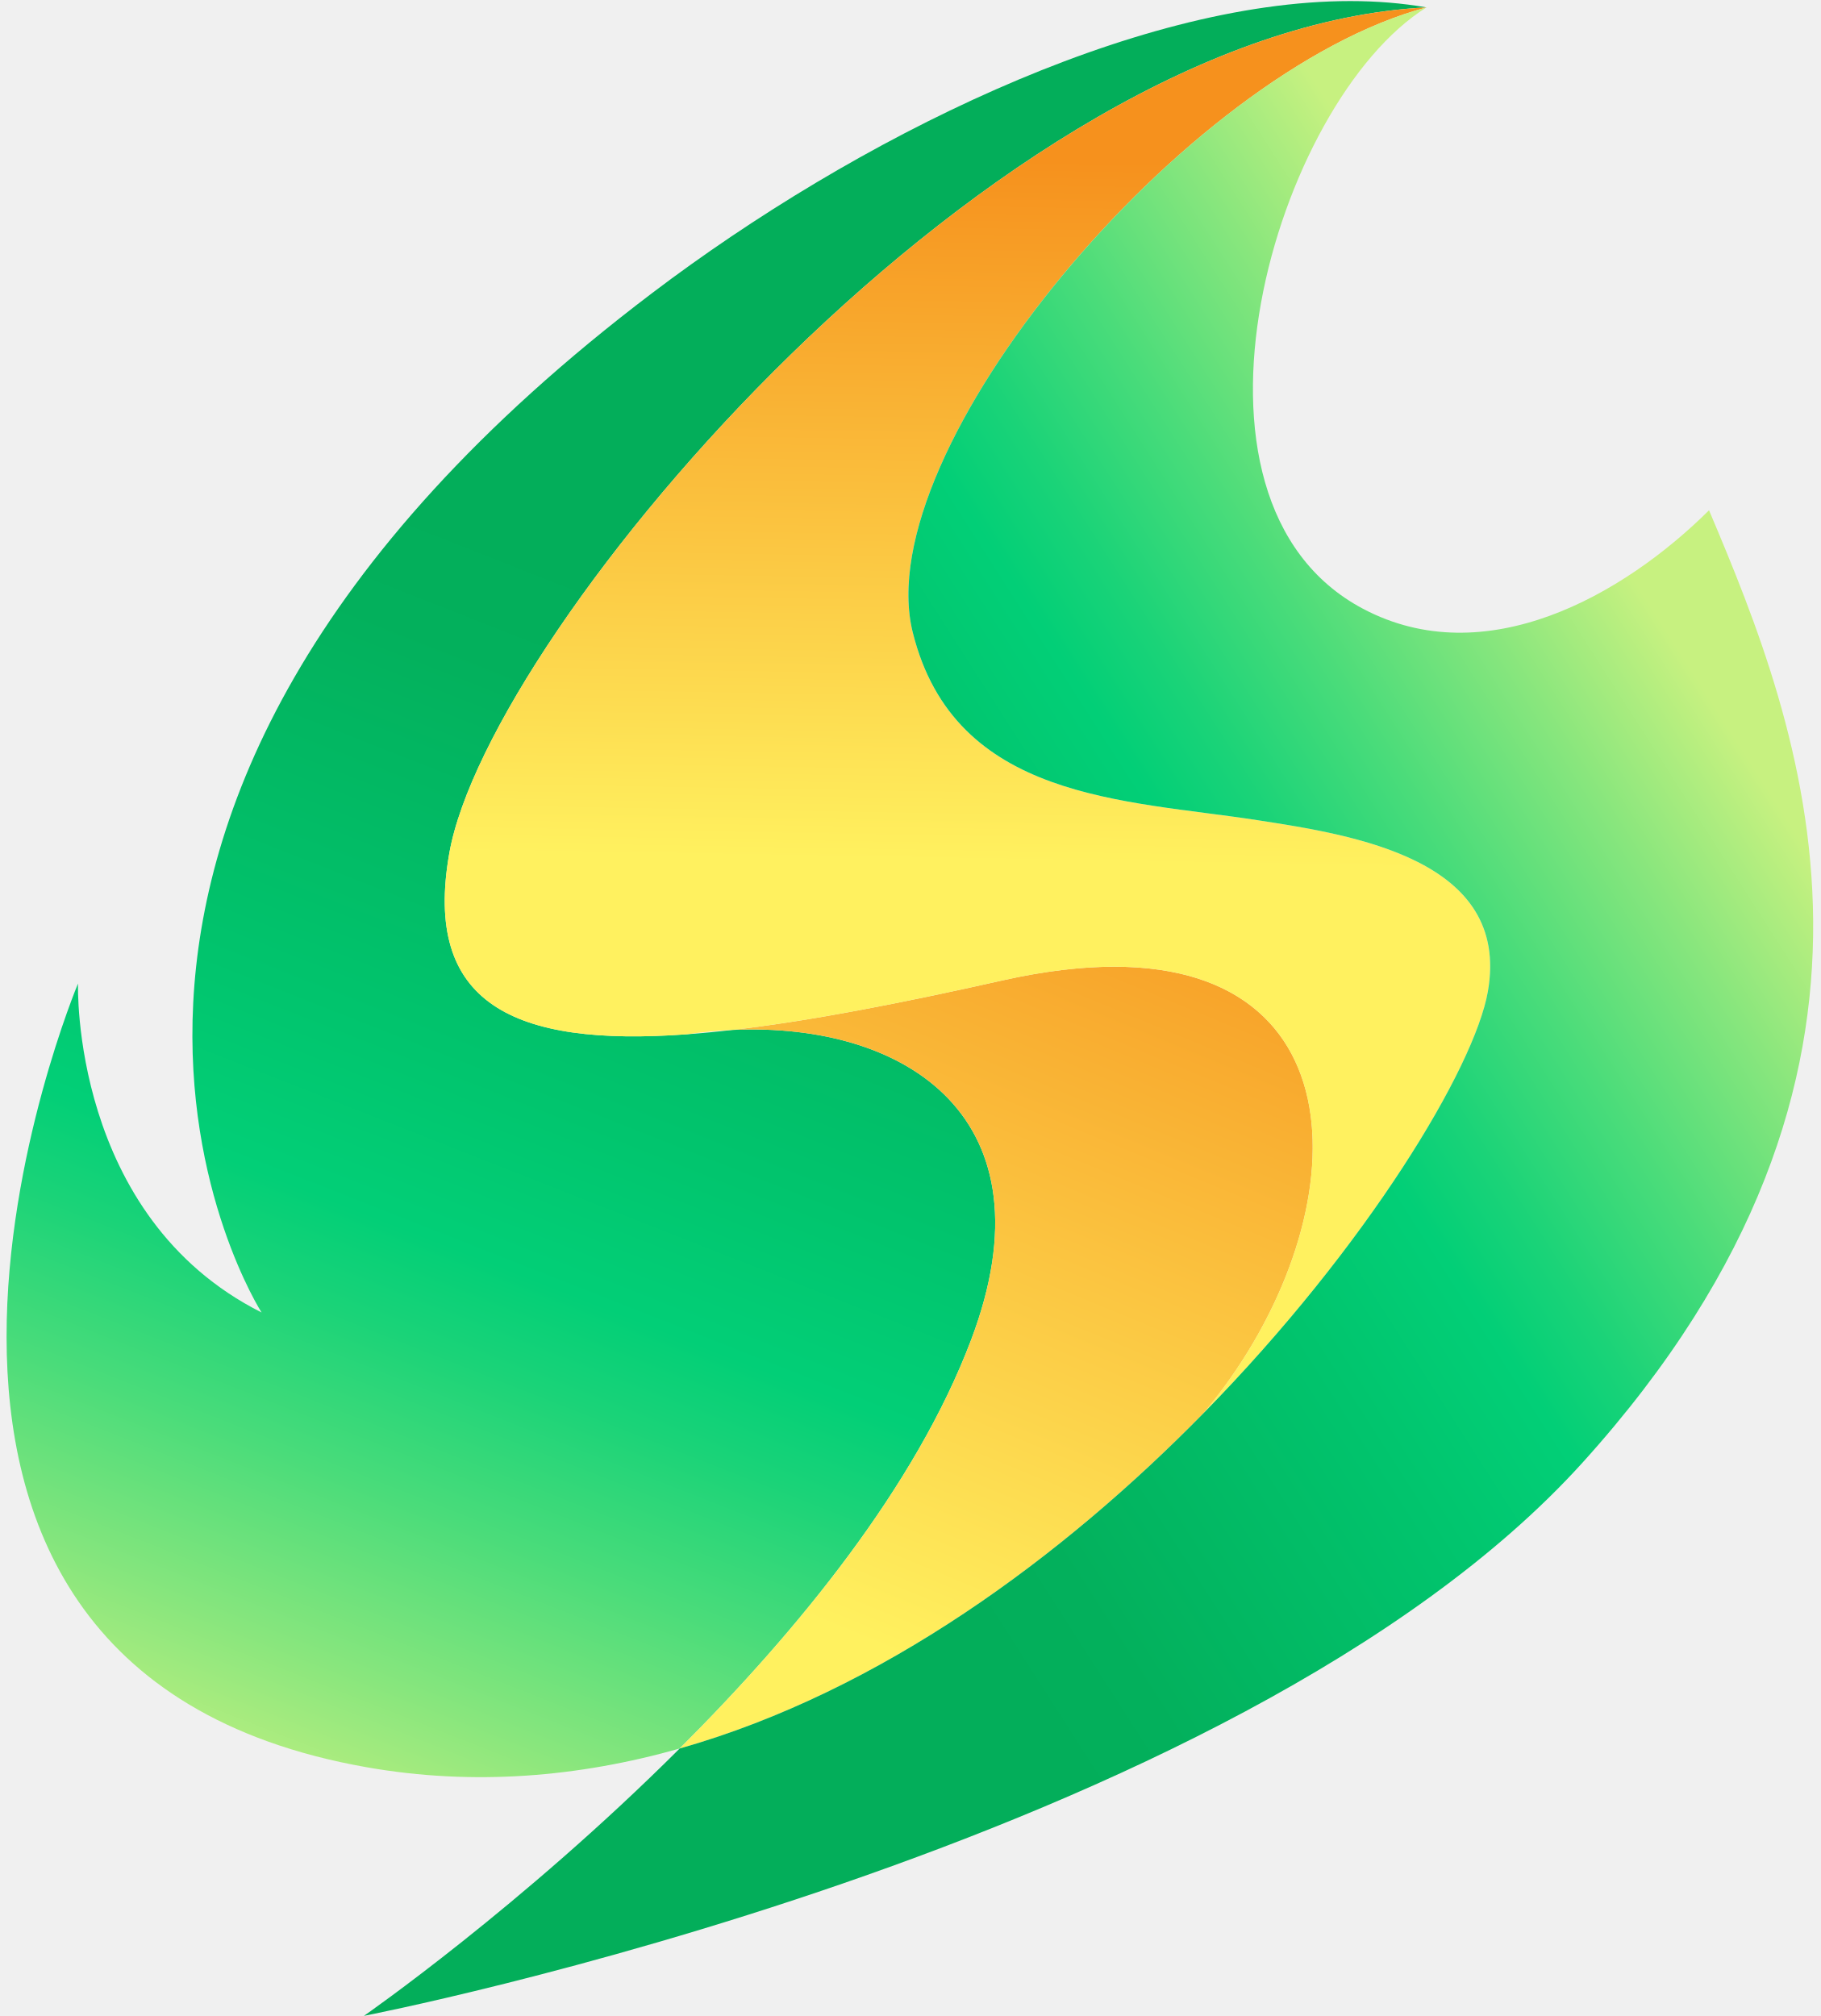
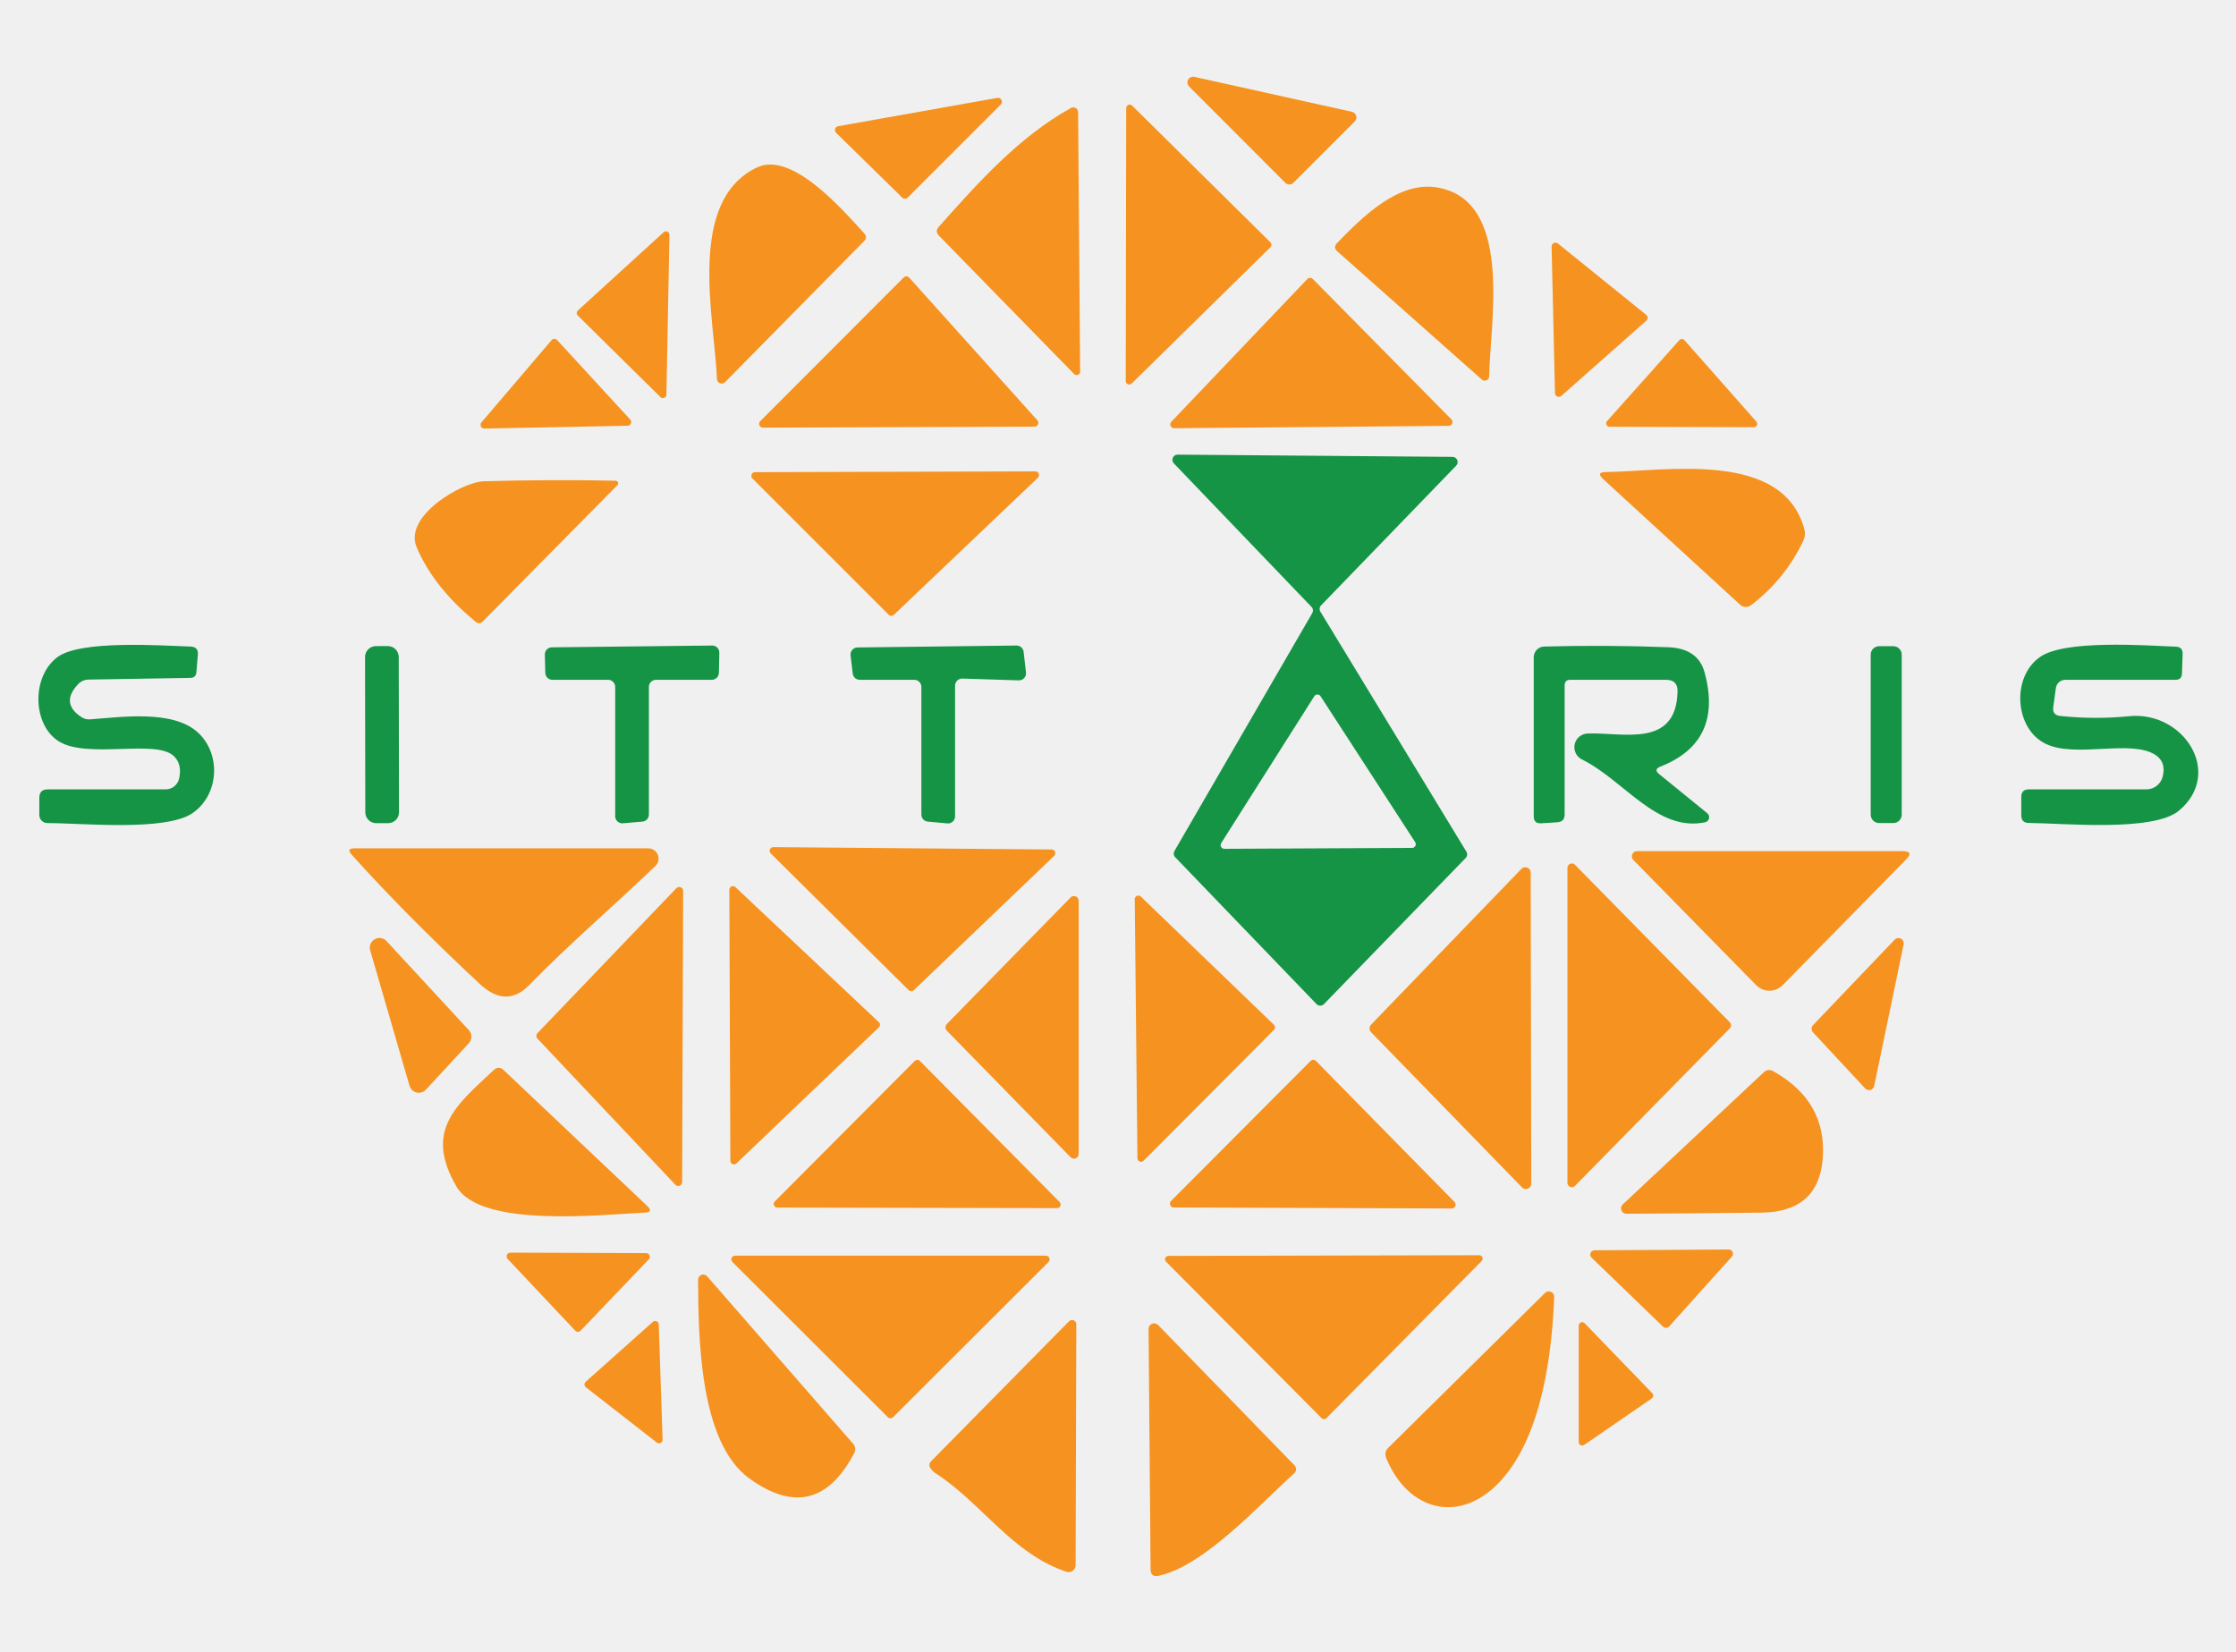
- <svg xmlns="http://www.w3.org/2000/svg" width="205" height="227" viewBox="0 0 205 227" fill="none">
-   <mask id="mask0_2_64" style="mask-type:luminance" maskUnits="userSpaceOnUse" x="0" y="0" width="161" height="201">
-     <path d="M73.417 33.005C-5.726 92.983 29.453 147.785 29.453 147.785C7.935 136.966 8.783 110.746 8.783 110.746C8.783 110.746 -23.491 187.569 41.263 198.988C53.354 201.12 65.213 200.089 76.521 196.883C89.76 183.669 103.085 167.411 109.342 150.854C118.772 125.926 102.071 115.079 82.481 115.966C80.709 116.175 79.002 116.338 77.367 116.457C57.748 117.898 47.604 112.989 50.587 96.072C55.039 70.825 112.07 3.247 160.606 0.834C157.863 0.35 154.996 0.121 152.025 0.121C127.541 0.122 96.229 15.711 73.417 33.005Z" fill="white" />
-   </mask>
-   <g mask="url(#mask0_2_64)">
-     <path d="M329.054 1342.77L955.307 -246.907L-1075.05 -1046.77L-1701.31 542.904L329.054 1342.77Z" fill="url(#paint0_linear_2_64)" />
-   </g>
-   <mask id="mask1_2_64" style="mask-type:luminance" maskUnits="userSpaceOnUse" x="76" y="108" width="72" height="89">
-     <path d="M112.807 110.407C101.329 112.986 91.138 114.971 82.481 115.968C102.071 115.081 118.773 125.928 109.343 150.856C103.086 167.413 89.76 183.671 76.522 196.885C99.215 190.449 119.709 175.232 135.49 159.141C152.378 139.014 154.424 108.849 125.443 108.851C121.747 108.851 117.545 109.342 112.807 110.407Z" fill="white" />
-   </mask>
-   <g mask="url(#mask1_2_64)">
-     <path d="M308.643 1363.99L967.246 -235.423L-1054.64 -1067.99L-1713.24 531.425L308.643 1363.99Z" fill="url(#paint1_linear_2_64)" />
-   </g>
-   <mask id="mask2_2_64" style="mask-type:luminance" maskUnits="userSpaceOnUse" x="50" y="0" width="118" height="160">
-     <path d="M50.586 96.073C47.603 112.991 57.747 117.9 77.366 116.459C79.082 116.208 80.788 116.045 82.48 115.968C91.137 114.971 101.327 112.986 112.805 110.407C154.699 100.992 154.531 136.448 135.489 159.141C153.981 140.285 166.004 120.232 167.516 111.656C170.144 96.749 152.369 94.014 141.551 92.349C126.668 90.048 107.493 90.164 102.767 71.219C97.661 50.746 133.43 8.072 160.605 0.836C112.069 3.249 55.038 70.826 50.586 96.073Z" fill="white" />
-   </mask>
-   <g mask="url(#mask2_2_64)">
-     <path d="M586.436 720.858L605.48 -391.683L-1332.44 -424.855L-1351.48 687.685L586.436 720.858Z" fill="url(#paint2_linear_2_64)" />
-   </g>
-   <mask id="mask3_2_64" style="mask-type:luminance" maskUnits="userSpaceOnUse" x="40" y="0" width="165" height="227">
-     <path d="M102.769 71.217C107.495 90.162 126.67 90.046 141.553 92.347C152.371 94.012 170.146 96.747 167.518 111.654C166.006 120.23 153.983 140.283 135.491 159.139C119.71 175.23 99.215 190.447 76.522 196.883C58.67 214.707 40.975 226.984 40.975 226.984C40.975 226.984 139.035 208.007 178.194 164.672C218.056 120.565 202.788 81.937 192.42 57.458C182.734 67.073 167.223 75.831 153.466 68.549C130.326 56.293 143.601 11.471 160.607 0.834C133.432 8.07 97.663 50.744 102.769 71.217Z" fill="white" />
-   </mask>
-   <g mask="url(#mask3_2_64)">
-     <path d="M29.247 -1263.66L-1823.31 -78.264L-775.246 1559.66L1077.31 374.264L29.247 -1263.66Z" fill="url(#paint3_linear_2_64)" />
-   </g>
-   <defs>
-     <linearGradient id="paint0_linear_2_64" x1="83.064" y1="69.877" x2="29.854" y2="204.945" gradientUnits="userSpaceOnUse">
-       <stop stop-color="#03AE5A" />
-       <stop offset="0.099" stop-color="#03B05C" />
-       <stop offset="0.39" stop-color="#01C46D" />
-       <stop offset="0.533" stop-color="#02CF77" />
-       <stop offset="0.61" stop-color="#1AD378" />
-       <stop offset="0.73" stop-color="#4ADC7A" />
-       <stop offset="0.868" stop-color="#88E67D" />
-       <stop offset="1" stop-color="#C7F180" />
-     </linearGradient>
-     <linearGradient id="paint1_linear_2_64" x1="131.583" y1="86.233" x2="91.927" y2="182.539" gradientUnits="userSpaceOnUse">
-       <stop stop-color="#F6911D" />
-       <stop offset="1" stop-color="#FFF15F" />
-     </linearGradient>
-     <linearGradient id="paint2_linear_2_64" x1="110.418" y1="17.871" x2="109.063" y2="96.996" gradientUnits="userSpaceOnUse">
-       <stop stop-color="#F6911D" />
-       <stop offset="1" stop-color="#FFF15F" />
-     </linearGradient>
-     <linearGradient id="paint3_linear_2_64" x1="81.57" y1="139.823" x2="188.066" y2="71.679" gradientUnits="userSpaceOnUse">
-       <stop stop-color="#03AE5A" />
-       <stop offset="0.099" stop-color="#03B05C" />
-       <stop offset="0.39" stop-color="#01C46D" />
-       <stop offset="0.533" stop-color="#02CF77" />
-       <stop offset="0.61" stop-color="#1AD378" />
-       <stop offset="0.73" stop-color="#4ADC7A" />
-       <stop offset="0.868" stop-color="#88E67D" />
-       <stop offset="1" stop-color="#C7F180" />
-     </linearGradient>
-   </defs>
+ <svg xmlns="http://www.w3.org/2000/svg" version="1.1" viewBox="0.00 0.00 199.00 147.00">
+   <path fill="#f69320" d="   M 120.57 10.81   L 115.11 16.27   A 0.51 0.51 0.0 0 1 114.39 16.27   L 105.83 7.70   A 0.51 0.51 0.0 0 1 106.30 6.84   L 120.32 9.95   A 0.51 0.51 0.0 0 1 120.57 10.81   Z" />
+   <path fill="#f69320" d="   M 74.60 11.23   L 88.76 8.71   A 0.35 0.35 0.0 0 1 89.07 9.30   L 80.79 17.58   A 0.35 0.35 0.0 0 1 80.30 17.59   L 74.42 11.83   A 0.35 0.35 0.0 0 1 74.60 11.23   Z" />
+   <path fill="#f69320" d="   M 100.76 9.40   L 113.06 21.56   A 0.31 0.31 0.0 0 1 113.06 22.01   L 100.72 34.13   A 0.31 0.31 0.0 0 1 100.19 33.91   L 100.23 9.62   A 0.31 0.31 0.0 0 1 100.76 9.40   Z" />
+   <path fill="#f69320" d="   M 83.56 20.17   C 87.07 16.23 90.70 12.17 95.31 9.61   A 0.43 0.43 0.0 0 1 95.95 9.99   L 96.13 33.06   A 0.31 0.31 0.0 0 1 95.59 33.28   L 83.58 20.99   Q 83.18 20.59 83.56 20.17   Z" />
+   <path fill="#f69320" d="   M 67.35 14.91   C 70.46 13.42 74.92 18.59 76.90 20.75   Q 77.24 21.12 76.89 21.47   L 64.53 34.01   A 0.42 0.42 0.0 0 1 63.81 33.73   C 63.57 28.23 61.10 17.91 67.35 14.91   Z" />
+   <path fill="#f69320" d="   M 131.88 33.78   L 119.02 22.37   Q 118.63 22.02 118.99 21.64   C 121.25 19.30 124.42 16.15 127.82 16.67   C 134.73 17.74 132.62 28.65 132.53 33.50   A 0.39 0.39 0.0 0 1 131.88 33.78   Z" />
+   <path fill="#f69320" d="   M 58.78 35.34   L 51.42 28.08   A 0.31 0.31 0.0 0 1 51.43 27.63   L 59.06 20.67   A 0.31 0.31 0.0 0 1 59.58 20.91   L 59.31 35.12   A 0.31 0.31 0.0 0 1 58.78 35.34   Z" />
+   <path fill="#f69320" d="   M 138.65 21.67   L 146.51 28.02   A 0.34 0.34 0.0 0 1 146.52 28.54   L 138.95 35.24   A 0.34 0.34 0.0 0 1 138.39 34.99   L 138.09 21.94   A 0.34 0.34 0.0 0 1 138.65 21.67   Z" />
+   <path fill="#f69320" d="   M 92.08 37.97   L 67.90 38.06   A 0.34 0.34 0.0 0 1 67.66 37.48   L 80.43 24.69   A 0.34 0.34 0.0 0 1 80.92 24.71   L 92.33 37.41   A 0.34 0.34 0.0 0 1 92.08 37.97   Z" />
+   <path fill="#f69320" d="   M 104.24 37.54   L 116.35 24.83   A 0.34 0.34 0.0 0 1 116.84 24.83   L 129.17 37.32   A 0.34 0.34 0.0 0 1 128.93 37.90   L 104.49 38.11   A 0.34 0.34 0.0 0 1 104.24 37.54   Z" />
+   <path fill="#f69320" d="   M 42.85 37.59   L 49.09 30.27   A 0.33 0.33 0.0 0 1 49.58 30.26   L 56.09 37.34   A 0.33 0.33 0.0 0 1 55.86 37.89   L 43.11 38.14   A 0.33 0.33 0.0 0 1 42.85 37.59   Z" />
+   <path fill="#f69320" d="   M 143.02 37.48   L 149.46 30.27   A 0.30 0.30 0.0 0 1 149.91 30.27   L 156.31 37.52   A 0.30 0.30 0.0 0 1 156.08 38.02   L 143.24 37.98   A 0.30 0.30 0.0 0 1 143.02 37.48   Z" />
+   <path fill="#159446" d="   M 104.52 75.74   L 116.79 54.56   A 0.46 0.46 0.0 0 0 116.72 54.01   L 104.47 41.24   A 0.46 0.46 0.0 0 1 104.80 40.46   L 129.28 40.66   A 0.46 0.46 0.0 0 1 129.60 41.44   L 117.58 53.87   A 0.46 0.46 0.0 0 0 117.51 54.43   L 130.51 75.80   A 0.46 0.46 0.0 0 1 130.44 76.36   L 117.83 89.36   A 0.46 0.46 0.0 0 1 117.17 89.36   L 104.59 76.29   A 0.46 0.46 0.0 0 1 104.52 75.74   Z   M 108.68 75.04   A 0.33 0.33 0.0 0 0 108.96 75.54   L 125.67 75.46   A 0.33 0.33 0.0 0 0 125.95 74.95   L 117.52 61.95   A 0.33 0.33 0.0 0 0 116.97 61.96   L 108.68 75.04   Z" />
+   <path fill="#f69320" d="   M 79.09 54.71   L 66.96 42.58   A 0.33 0.33 0.0 0 1 67.19 42.02   L 92.14 41.95   A 0.33 0.33 0.0 0 1 92.37 42.52   L 79.55 54.72   A 0.33 0.33 0.0 0 1 79.09 54.71   Z" />
+   <path fill="#f69320" d="   M 142.67 42.63   Q 142.02 42.02 142.91 42.01   C 148.32 41.94 158.67 40.02 160.59 47.11   A 1.47 1.46 50.8 0 1 160.49 48.13   Q 158.86 51.56 155.83 53.87   A 0.75 0.75 0.0 0 1 154.88 53.83   L 142.67 42.63   Z" />
+   <path fill="#f69320" d="   M 37.08 48.70   C 35.90 45.92 41.12 42.88 43.08 42.83   Q 48.99 42.66 54.78 42.78   A 0.24 0.23 22.6 0 1 54.95 43.18   L 42.96 55.31   Q 42.66 55.61 42.34 55.34   Q 38.60 52.28 37.08 48.70   Z" />
+   <path fill="#159446" d="   M 8.01 64.02   C 10.79 63.82 15.35 63.15 17.58 65.16   C 19.72 67.09 19.50 70.74 17.13 72.37   C 14.72 74.01 7.26 73.25 4.22 73.25   A 0.72 0.72 0.0 0 1 3.50 72.53   L 3.50 71.00   Q 3.50 70.25 4.25 70.25   L 14.75 70.25   A 1.23 1.22 -83.4 0 0 15.94 69.30   Q 16.23 68.00 15.46 67.28   C 13.85 65.76 7.81 67.57 5.24 65.98   C 2.88 64.52 2.78 60.18 5.14 58.46   C 7.23 56.95 14.32 57.45 16.95 57.54   Q 17.67 57.56 17.61 58.27   L 17.48 59.82   Q 17.44 60.32 16.93 60.33   L 7.87 60.48   A 1.29 1.28 21.1 0 0 6.96 60.88   Q 5.35 62.58 7.25 63.82   A 1.24 1.20 58.9 0 0 8.01 64.02   Z" />
+   <rect fill="#159446" x="-1.50" y="-7.88" transform="translate(34.00,65.38) rotate(-0.1)" width="3.00" height="15.76" rx="0.97" />
+   <path fill="#159446" d="   M 57.75 61.13   L 57.75 72.49   A 0.63 0.63 0.0 0 1 57.17 73.12   L 55.43 73.27   A 0.63 0.63 0.0 0 1 54.75 72.64   L 54.75 61.13   A 0.63 0.63 0.0 0 0 54.12 60.50   L 49.16 60.50   A 0.63 0.63 0.0 0 1 48.53 59.88   L 48.49 58.26   A 0.63 0.63 0.0 0 1 49.12 57.61   L 63.39 57.45   A 0.63 0.63 0.0 0 1 64.02 58.09   L 63.98 59.89   A 0.63 0.63 0.0 0 1 63.35 60.50   L 58.38 60.50   A 0.63 0.63 0.0 0 0 57.75 61.13   Z" />
+   <path fill="#159446" d="   M 81.37 60.50   L 76.52 60.50   A 0.63 0.63 0.0 0 1 75.89 59.94   L 75.70 58.33   A 0.63 0.63 0.0 0 1 76.32 57.62   L 90.46 57.45   A 0.63 0.63 0.0 0 1 91.10 58.00   L 91.31 59.84   A 0.63 0.63 0.0 0 1 90.67 60.55   L 85.65 60.39   A 0.63 0.63 0.0 0 0 85.00 61.02   L 85.00 72.66   A 0.63 0.63 0.0 0 1 84.31 73.28   L 82.57 73.12   A 0.63 0.63 0.0 0 1 82.00 72.49   L 82.00 61.13   A 0.63 0.63 0.0 0 0 81.37 60.50   Z" />
+   <path fill="#159446" d="   M 139.25 61.00   L 139.25 72.48   Q 139.25 73.14 138.59 73.18   L 137.16 73.27   Q 136.50 73.31 136.50 72.65   L 136.50 58.49   A 0.95 0.95 0.0 0 1 137.43 57.54   Q 142.89 57.39 148.44 57.60   Q 151.13 57.69 151.71 59.86   Q 153.38 66.02 147.76 68.23   Q 147.15 68.47 147.66 68.89   L 151.94 72.37   A 0.46 0.46 0.0 0 1 151.75 73.18   C 147.47 74.07 144.53 69.43 140.79 67.59   A 1.22 1.22 0.0 0 1 141.28 65.28   C 144.44 65.16 149.16 66.62 149.30 61.56   Q 149.33 60.50 148.27 60.50   L 139.75 60.50   Q 139.25 60.50 139.25 61.00   Z" />
+   <rect fill="#159446" x="166.49" y="57.51" width="2.76" height="15.74" rx="0.75" />
+   <path fill="#159446" d="   M 189.49 63.74   C 194.32 63.25 197.92 68.79 193.93 72.14   C 191.64 74.06 183.62 73.26 180.57 73.24   Q 179.89 73.24 179.89 72.56   L 179.89 70.93   Q 179.89 70.25 180.57 70.25   L 191.03 70.25   A 1.50 1.49 -82.4 0 0 192.47 69.14   Q 192.81 67.82 191.82 67.18   C 189.65 65.78 184.77 67.48 182.09 66.21   C 179.32 64.91 178.96 60.27 181.57 58.46   C 183.78 56.92 190.89 57.44 193.63 57.55   Q 194.28 57.57 194.25 58.21   L 194.19 59.95   Q 194.17 60.50 193.62 60.50   L 183.81 60.50   A 0.85 0.85 0.0 0 0 182.97 61.22   L 182.74 62.91   Q 182.63 63.65 183.38 63.72   Q 186.47 64.04 189.49 63.74   Z" />
+   <path fill="#f69320" d="   M 42.69 87.56   Q 35.99 81.30 31.28 76.04   Q 30.80 75.50 31.53 75.50   L 57.71 75.50   A 0.91 0.91 0.0 0 1 58.34 77.06   C 54.66 80.60 50.67 83.99 47.11 87.66   Q 45.05 89.77 42.69 87.56   Z" />
+   <path fill="#f69320" d="   M 93.82 76.17   L 81.33 88.12   A 0.33 0.33 0.0 0 1 80.87 88.12   L 68.59 75.95   A 0.33 0.33 0.0 0 1 68.82 75.39   L 93.59 75.60   A 0.33 0.33 0.0 0 1 93.82 76.17   Z" />
+   <path fill="#f69320" d="   M 156.30 87.68   L 145.36 76.53   A 0.46 0.46 0.0 0 1 145.68 75.75   L 169.33 75.75   Q 170.37 75.75 169.64 76.49   L 158.65 87.68   A 1.65 1.65 0.0 0 1 156.30 87.68   Z" />
+   <path fill="#f69320" d="   M 140.17 76.96   L 153.95 90.98   A 0.39 0.39 0.0 0 1 153.95 91.52   L 140.17 105.54   A 0.39 0.39 0.0 0 1 139.50 105.27   L 139.50 77.23   A 0.39 0.39 0.0 0 1 140.17 76.96   Z" />
+   <path fill="#f69320" d="   M 135.45 105.67   L 122.02 91.86   A 0.48 0.48 0.0 0 1 122.02 91.19   L 135.40 77.33   A 0.48 0.48 0.0 0 1 136.23 77.67   L 136.28 105.34   A 0.48 0.48 0.0 0 1 135.45 105.67   Z" />
+   <path fill="#f69320" d="   M 65.45 78.95   L 78.22 90.97   A 0.32 0.32 0.0 0 1 78.22 91.43   L 65.54 103.54   A 0.32 0.32 0.0 0 1 65.00 103.31   L 64.91 79.18   A 0.32 0.32 0.0 0 1 65.45 78.95   Z" />
+   <path fill="#f69320" d="   M 60.10 105.43   L 47.83 92.43   A 0.35 0.35 0.0 0 1 47.83 91.95   L 60.20 79.04   A 0.35 0.35 0.0 0 1 60.80 79.28   L 60.71 105.19   A 0.35 0.35 0.0 0 1 60.10 105.43   Z" />
+   <path fill="#f69320" d="   M 95.28 102.99   L 84.26 91.72   A 0.42 0.42 0.0 0 1 84.26 91.14   L 95.28 79.87   A 0.42 0.42 0.0 0 1 96.00 80.16   L 96.00 102.70   A 0.42 0.42 0.0 0 1 95.28 102.99   Z" />
+   <path fill="#f69320" d="   M 101.53 79.79   L 113.38 91.20   A 0.32 0.32 0.0 0 1 113.38 91.65   L 101.78 103.30   A 0.32 0.32 0.0 0 1 101.23 103.08   L 100.99 80.03   A 0.32 0.32 0.0 0 1 101.53 79.79   Z" />
+   <path fill="#f69320" d="   M 161.36 91.23   L 168.62 83.63   A 0.47 0.47 0.0 0 1 169.42 84.05   L 166.80 96.65   A 0.47 0.47 0.0 0 1 166.00 96.87   L 161.35 91.87   A 0.47 0.47 0.0 0 1 161.36 91.23   Z" />
+   <path fill="#f69320" d="   M 34.39 83.74   L 41.73 91.68   A 0.86 0.86 0.0 0 1 41.73 92.84   L 37.90 96.98   A 0.86 0.86 0.0 0 1 36.45 96.64   L 32.94 84.56   A 0.86 0.86 0.0 0 1 34.39 83.74   Z" />
+   <path fill="#f69320" d="   M 68.95 106.93   L 81.42 94.41   A 0.32 0.32 0.0 0 1 81.87 94.42   L 94.30 106.97   A 0.32 0.32 0.0 0 1 94.07 107.52   L 69.18 107.47   A 0.32 0.32 0.0 0 1 68.95 106.93   Z" />
+   <path fill="#f69320" d="   M 104.22 106.88   L 116.64 94.42   A 0.34 0.34 0.0 0 1 117.12 94.42   L 129.45 106.97   A 0.34 0.34 0.0 0 1 129.20 107.55   L 104.46 107.46   A 0.34 0.34 0.0 0 1 104.22 106.88   Z" />
+   <path fill="#f69320" d="   M 44.83 95.24   L 57.60 107.32   Q 58.20 107.88 57.37 107.92   C 53.47 108.10 42.77 109.30 40.62 105.59   C 37.73 100.61 40.57 98.38 43.94 95.23   Q 44.39 94.82 44.83 95.24   Z" />
+   <path fill="#f69320" d="   M 157.81 95.33   Q 162.62 98.02 162.22 103.12   Q 161.84 107.86 156.76 107.92   Q 150.76 107.99 144.75 108.02   A 0.48 0.48 0.0 0 1 144.42 107.19   L 156.96 95.44   Q 157.34 95.08 157.81 95.33   Z" />
+   <path fill="#f69320" d="   M 141.91 111.27   L 153.85 111.20   A 0.38 0.38 0.0 0 1 154.14 111.83   L 148.55 118.05   A 0.38 0.38 0.0 0 1 148.01 118.07   L 141.65 111.93   A 0.38 0.38 0.0 0 1 141.91 111.27   Z" />
+   <path fill="#f69320" d="   M 57.74 112.08   L 51.67 118.43   A 0.33 0.33 0.0 0 1 51.19 118.42   L 45.17 112.03   A 0.33 0.33 0.0 0 1 45.41 111.48   L 57.51 111.52   A 0.33 0.33 0.0 0 1 57.74 112.08   Z" />
+   <path fill="#f69320" d="   M 93.32 112.31   L 79.48 126.13   A 0.33 0.33 0.0 0 1 79.02 126.13   L 65.18 112.31   A 0.33 0.33 0.0 0 1 65.42 111.75   L 93.08 111.75   A 0.33 0.33 0.0 0 1 93.32 112.31   Z" />
+   <path fill="#f69320" d="   M 103.98 111.77   L 131.66 111.71   A 0.30 0.30 0.0 0 1 131.87 112.22   L 118.05 126.21   A 0.30 0.30 0.0 0 1 117.63 126.22   L 103.77 112.28   A 0.30 0.30 0.0 0 1 103.98 111.77   Z" />
+   <path fill="#f69320" d="   M 66.68 131.57   C 62.20 128.32 62.16 118.83 62.13 113.90   A 0.46 0.46 0.0 0 1 62.94 113.59   L 75.92 128.48   Q 76.26 128.87 76.02 129.33   Q 72.59 135.85 66.68 131.57   Z" />
+   <path fill="#f69320" d="   M 123.56 128.84   L 137.51 115.06   A 0.48 0.48 0.0 0 1 138.32 115.42   C 138.14 120.18 137.30 127.79 133.49 131.86   C 129.91 135.69 125.30 134.48 123.37 129.76   Q 123.16 129.23 123.56 128.84   Z" />
+   <path fill="#f69320" d="   M 58.45 128.38   L 52.14 123.46   A 0.32 0.32 0.0 0 1 52.13 122.97   L 58.10 117.64   A 0.32 0.32 0.0 0 1 58.63 117.87   L 58.97 128.12   A 0.32 0.32 0.0 0 1 58.45 128.38   Z" />
+   <path fill="#f69320" d="   M 83.26 131.11   Q 83.02 130.96 82.84 130.71   Q 82.57 130.34 82.89 130.02   L 95.14 117.59   A 0.38 0.38 0.0 0 1 95.79 117.85   L 95.73 139.29   A 0.62 0.62 0.0 0 1 94.91 139.88   C 90.08 138.28 87.34 133.74 83.26 131.11   Z" />
+   <path fill="#f69320" d="   M 102.40 139.68   L 102.22 118.26   A 0.50 0.49 22.8 0 1 103.07 117.92   L 115.17 130.37   Q 115.56 130.78 115.14 131.16   C 112.05 133.95 107.12 139.40 103.10 140.24   Q 102.41 140.38 102.40 139.68   Z" />
+   <path fill="#f69320" d="   M 147.00 124.46   L 140.99 128.59   A 0.31 0.31 0.0 0 1 140.50 128.33   L 140.50 117.98   A 0.31 0.31 0.0 0 1 141.03 117.76   L 147.05 123.99   A 0.31 0.31 0.0 0 1 147.00 124.46   Z" />
</svg>
